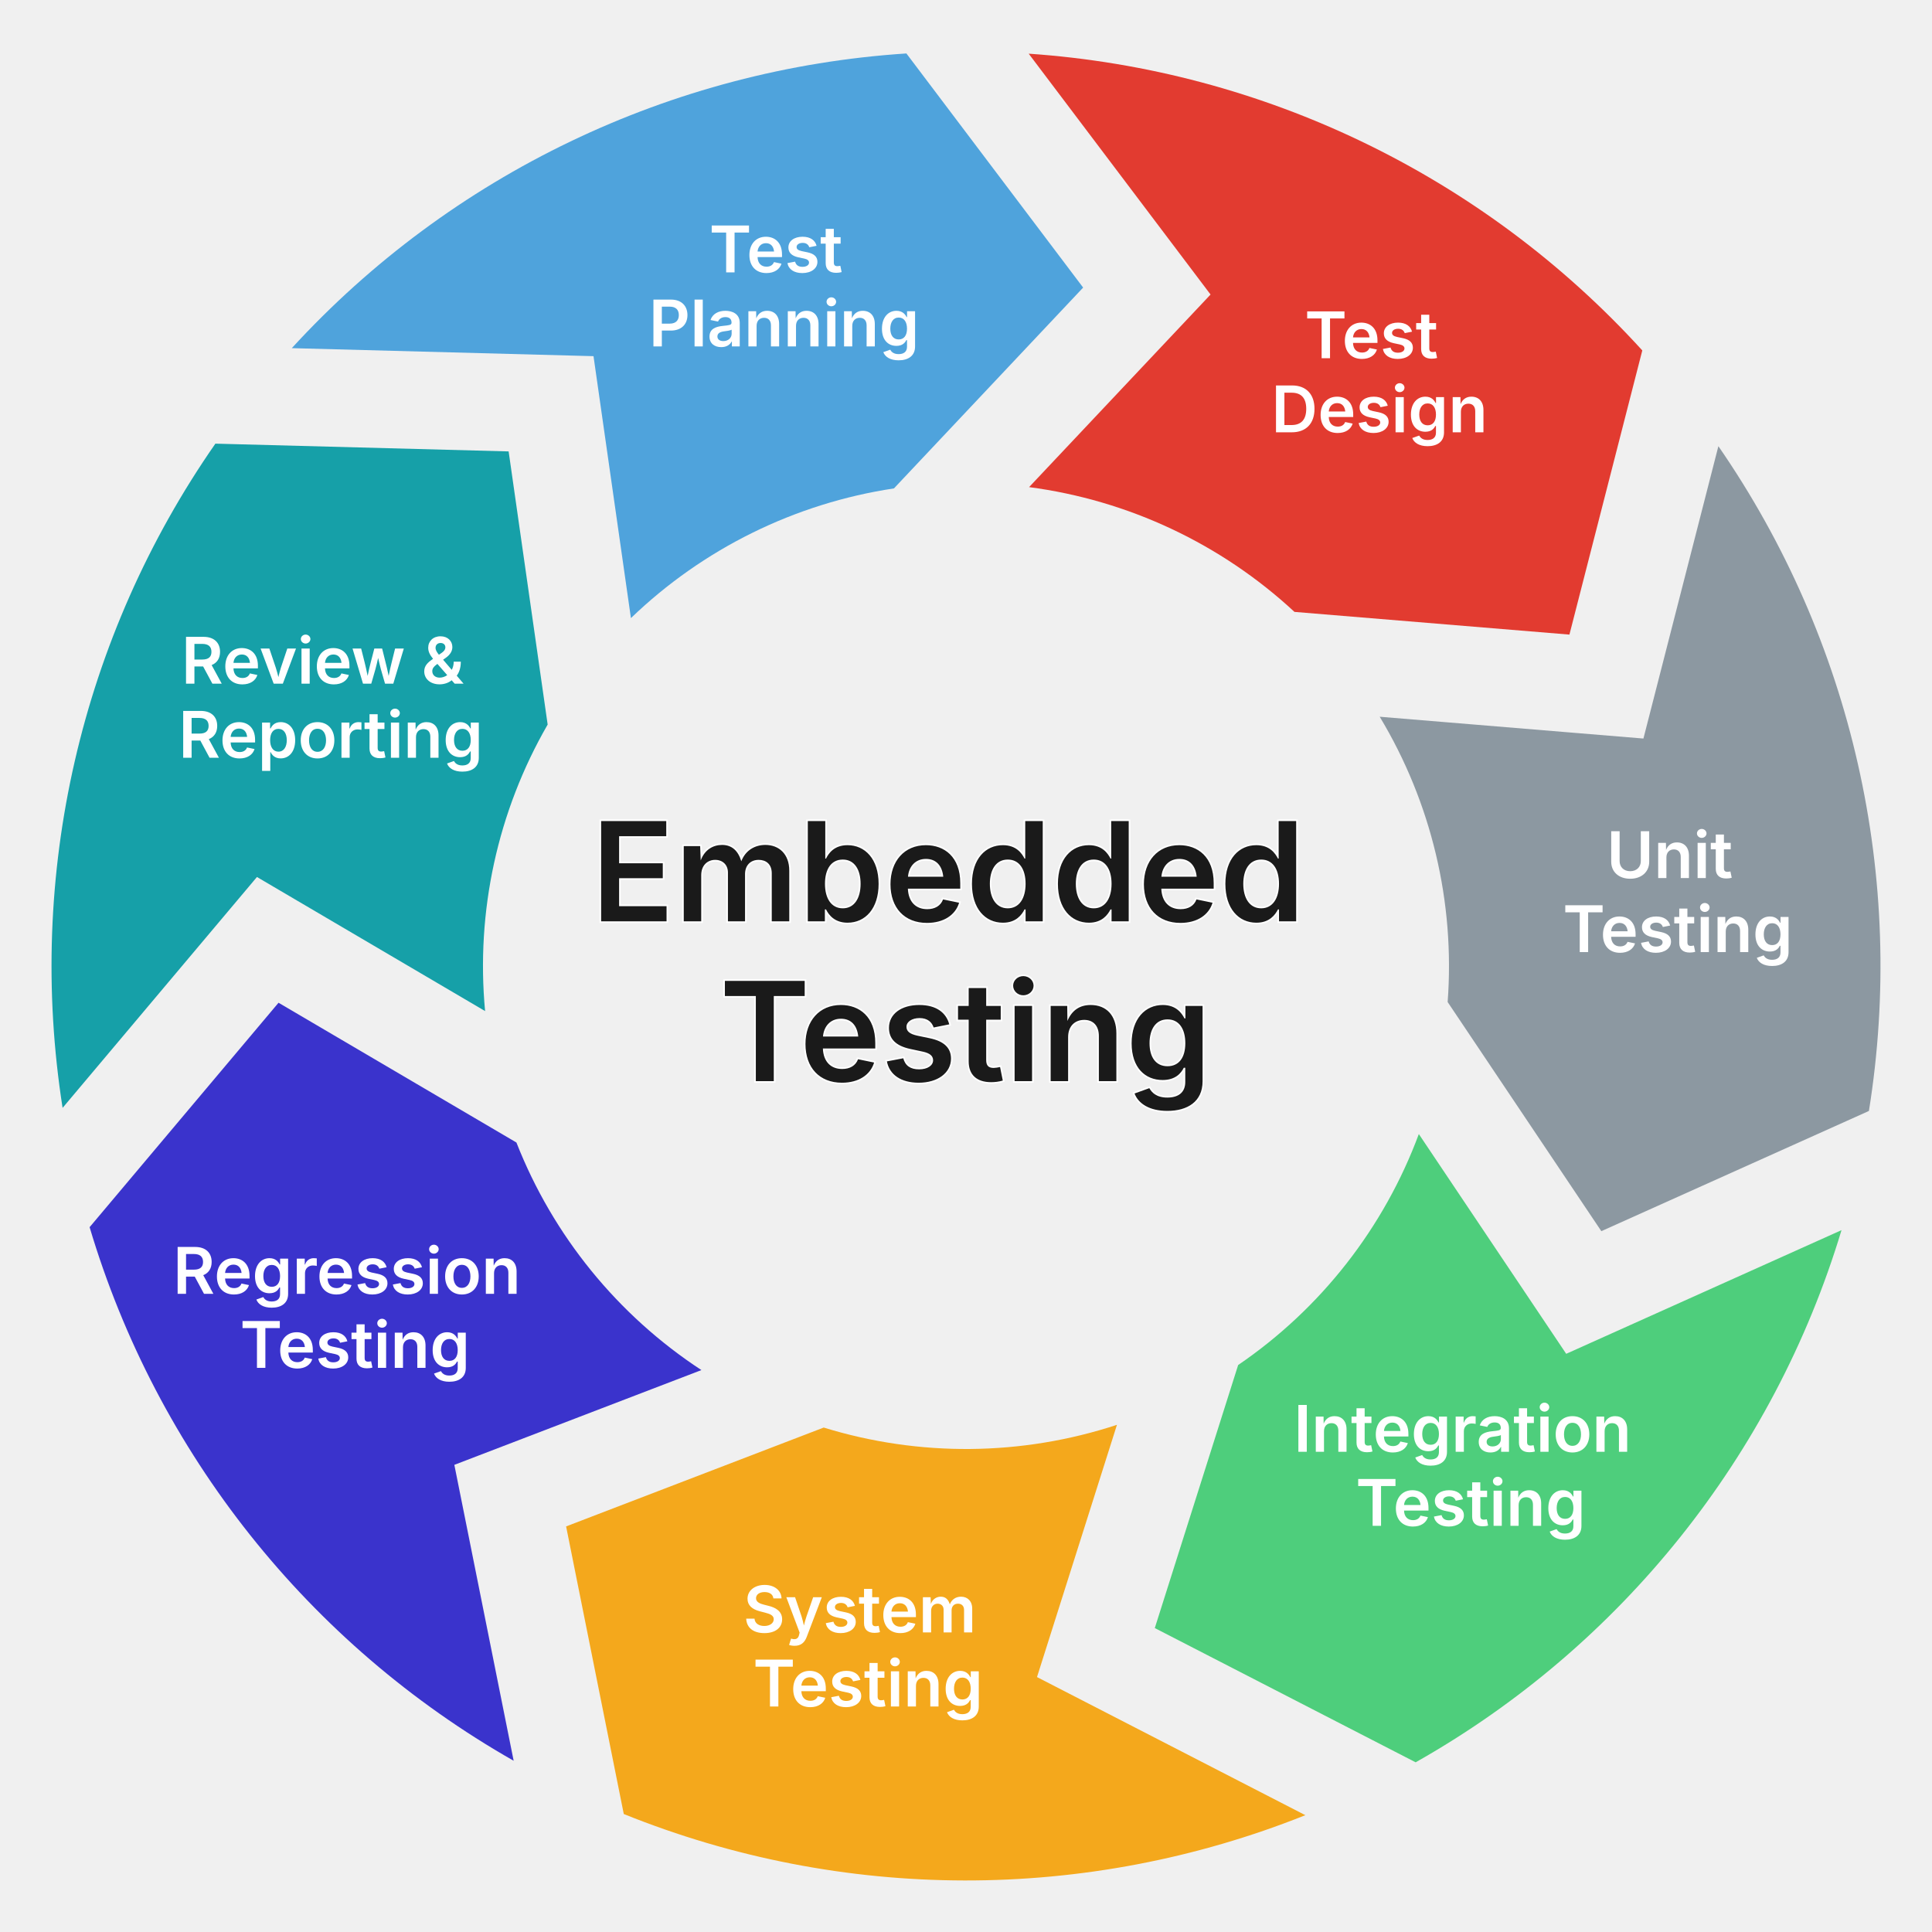
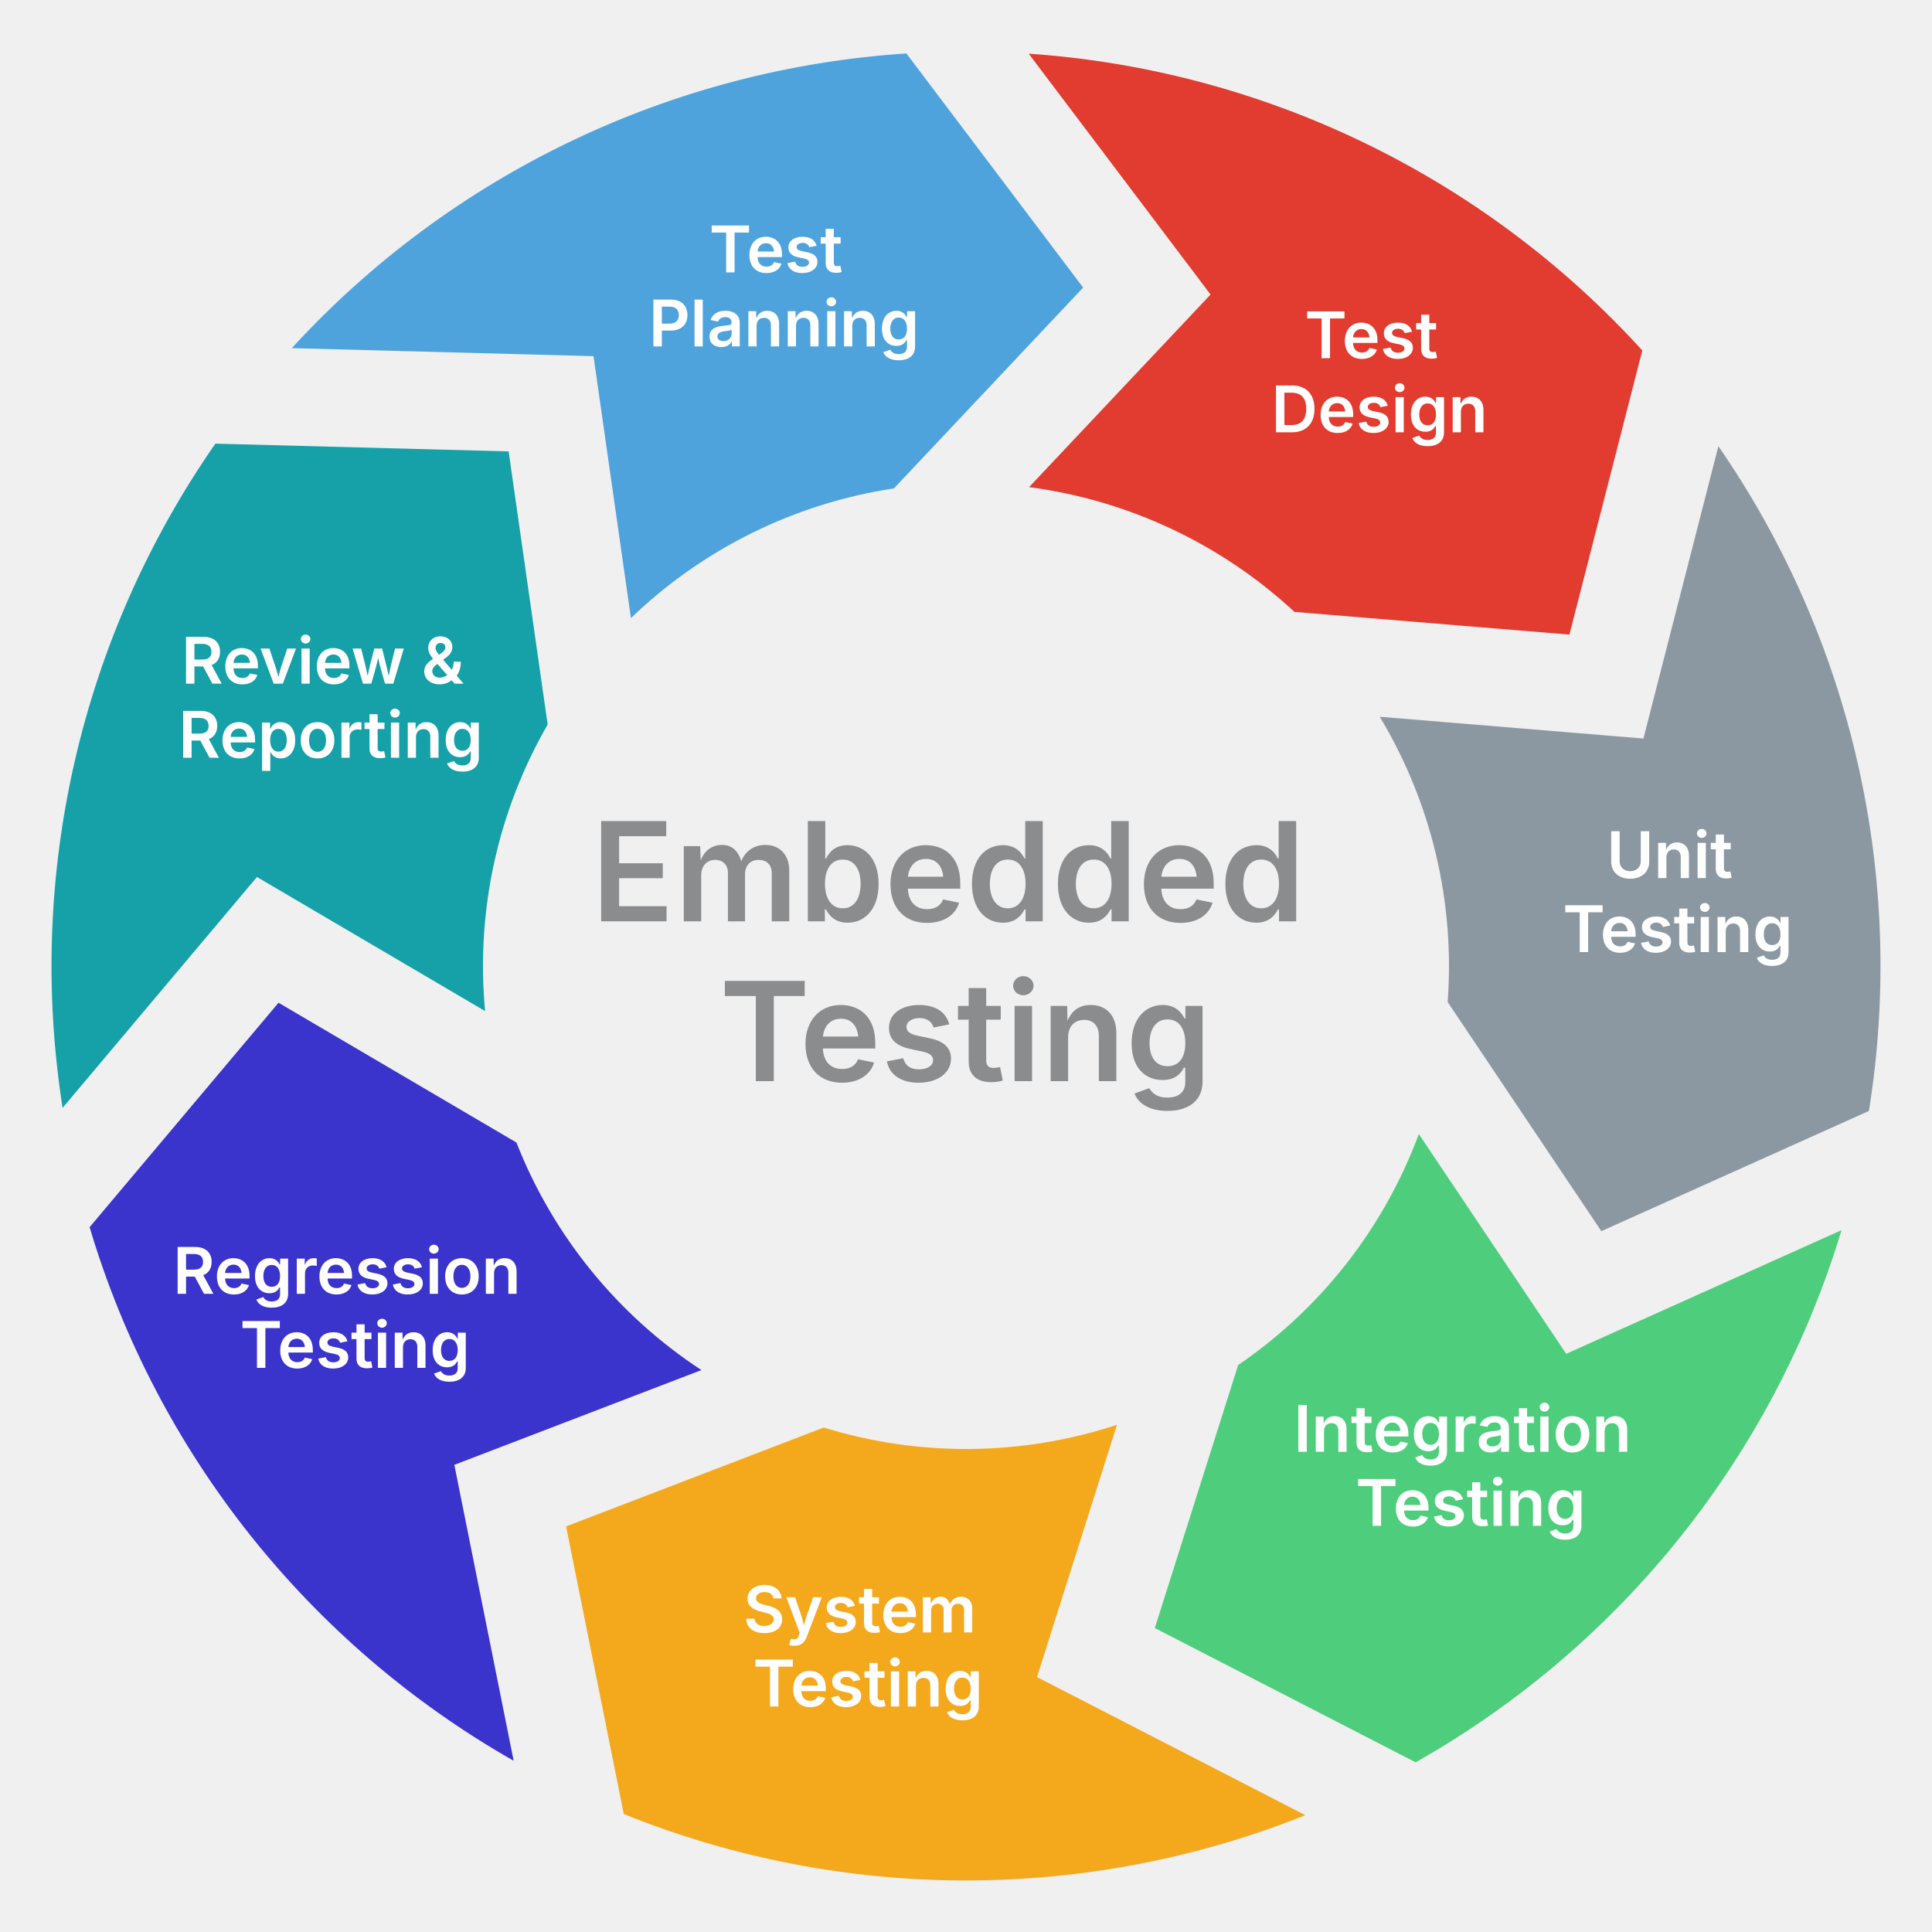
<svg xmlns="http://www.w3.org/2000/svg" viewBox="0 0 600 600" width="600" height="600" font-family="Inter, 'Helvetica Neue', Helvetica, Arial, sans-serif" version="1.1" id="svg70">
  <defs id="defs2" />
  <path d="M 195.94 191.96 L 184.32 110.61 L 90.62 108.12 A 284 284 0 0 1 281.49 16.60 L 336.38 89.31 L 277.62 151.68 A 150 150 0 0 0 195.94 191.96 Z" fill="#4FA3DC" id="path6" />
  <path d="M 319.59 151.28 L 375.95 91.47 L 319.47 16.67 A 284 284 0 0 1 510.03 108.83 L 487.40 197.08 L 402.01 190.03 A 150 150 0 0 0 319.59 151.28 Z" fill="#E23B30" id="path8" />
  <path d="M 428.48 222.59 L 510.38 229.36 L 533.66 138.57 A 284 284 0 0 1 580.41 345.02 L 497.31 382.35 L 449.58 311.19 A 150 150 0 0 0 428.48 222.59 Z" fill="#8C98A1" id="path10" />
  <path d="M 440.63 352.19 L 486.40 420.44 L 571.90 382.03 A 284 284 0 0 1 439.64 547.30 L 358.63 505.61 L 384.52 423.92 A 150 150 0 0 0 440.63 352.19 Z" fill="#4ECE7C" id="path12" />
  <path d="M 346.88 442.49 L 322.05 520.83 L 405.39 563.72 A 284 284 0 0 1 193.72 563.36 L 175.81 474.04 L 255.81 443.34 A 150 150 0 0 0 346.88 442.49 Z" fill="#F4A81C" id="path14" />
  <path d="M 217.83 425.49 L 141.10 454.92 L 159.52 546.82 A 284 284 0 0 1 27.83 381.11 L 86.50 311.41 L 160.38 354.82 A 150 150 0 0 0 217.83 425.49 Z" fill="#3A33CC" id="path16" />
  <path d="M 150.65 314.00 L 79.80 272.36 L 19.44 344.06 A 284 284 0 0 1 66.89 137.78 L 157.96 140.19 L 170.08 225.02 A 150 150 0 0 0 150.65 314.00 Z" fill="#16A0A8" id="path18" />
-   <text x="299.864" y="288.27" text-anchor="middle" fill="#1a1a1a" font-size="42.789px" font-weight="600" id="text26" style="stroke-width:1;stroke:#ffffff;stroke-opacity:1;stroke-dasharray:none;stroke-linejoin:miter;stroke-linecap:butt;paint-order:markers stroke fill">
-     <tspan x="299.864" dy="-2.139" id="tspan22" style="stroke-width:1;stroke:#ffffff;stroke-opacity:1;stroke-dasharray:none;stroke-linejoin:miter;stroke-linecap:butt;paint-order:markers stroke fill">Embedded</tspan>
-     <tspan x="299.864" dy="49.635" id="tspan24" style="stroke-width:1;stroke:#ffffff;stroke-opacity:1;stroke-dasharray:none;stroke-linejoin:miter;stroke-linecap:butt;paint-order:markers stroke fill">Testing</tspan>
+   <text x="299.864" y="288.27" text-anchor="middle" fill="#1a1a1a" font-size="42.789px" font-weight="600" id="text26" style="stroke-width:1;stroke:none;stroke-opacity:1;stroke-dasharray:none;stroke-linejoin:miter;stroke-linecap:butt;paint-order:markers stroke fill;fill:#8b8c8d;fill-opacity:1">
+     <tspan x="299.864" dy="-2.139" id="tspan22" style="stroke-width:1;stroke:none;stroke-opacity:1;stroke-dasharray:none;stroke-linejoin:miter;stroke-linecap:butt;paint-order:markers stroke fill;fill:#8b8c8d;fill-opacity:1">Embedded</tspan>
+     <tspan x="299.864" dy="49.635" id="tspan24" style="stroke-width:1;stroke:none;stroke-opacity:1;stroke-dasharray:none;stroke-linejoin:miter;stroke-linecap:butt;paint-order:markers stroke fill;fill:#8b8c8d;fill-opacity:1">Testing</tspan>
  </text>
  <text x="243.496" y="95.587" text-anchor="middle" fill="#ffffff" font-size="20px" font-weight="600" id="text32">
    <tspan x="243.496" dy="-11" id="tspan28">Test</tspan>
    <tspan x="243.496" dy="23" id="tspan30">Planning</tspan>
  </text>
  <text x="428.421" y="122.254" text-anchor="middle" fill="#ffffff" font-size="20px" font-weight="600" id="text38">
    <tspan x="428.421" dy="-11" id="tspan34">Test</tspan>
    <tspan x="428.421" dy="23" id="tspan36">Design</tspan>
  </text>
  <text x="521.053" y="283.684" text-anchor="middle" fill="#ffffff" font-size="20px" font-weight="600" id="text44">
    <tspan x="521.053" dy="-11" id="tspan40">Unit</tspan>
    <tspan x="521.053" dy="23" id="tspan42">Testing</tspan>
  </text>
  <text x="456.734" y="461.862" text-anchor="middle" fill="#ffffff" font-size="20px" font-weight="600" id="text50">
    <tspan x="456.734" dy="-11" id="tspan46">Integration</tspan>
    <tspan x="456.734" dy="23" id="tspan48">Testing</tspan>
  </text>
  <text x="269.571" y="517.959" text-anchor="middle" fill="#ffffff" font-size="20px" font-weight="600" id="text56">
    <tspan x="269.571" dy="-11" id="tspan52">System</tspan>
    <tspan x="269.571" dy="23" id="tspan54">Testing</tspan>
  </text>
  <text x="110.256" y="412.799" text-anchor="middle" fill="#ffffff" font-size="20px" font-weight="600" id="text62">
    <tspan x="110.256" dy="-11" id="tspan58">Regression</tspan>
    <tspan x="110.256" dy="23" id="tspan60">Testing</tspan>
  </text>
  <text x="102.737" y="223.324" text-anchor="middle" fill="#ffffff" font-size="20px" font-weight="600" id="text68">
    <tspan x="102.737" dy="-11" id="tspan64">Review &amp;</tspan>
    <tspan x="102.737" dy="23" id="tspan66">Reporting</tspan>
  </text>
</svg>
